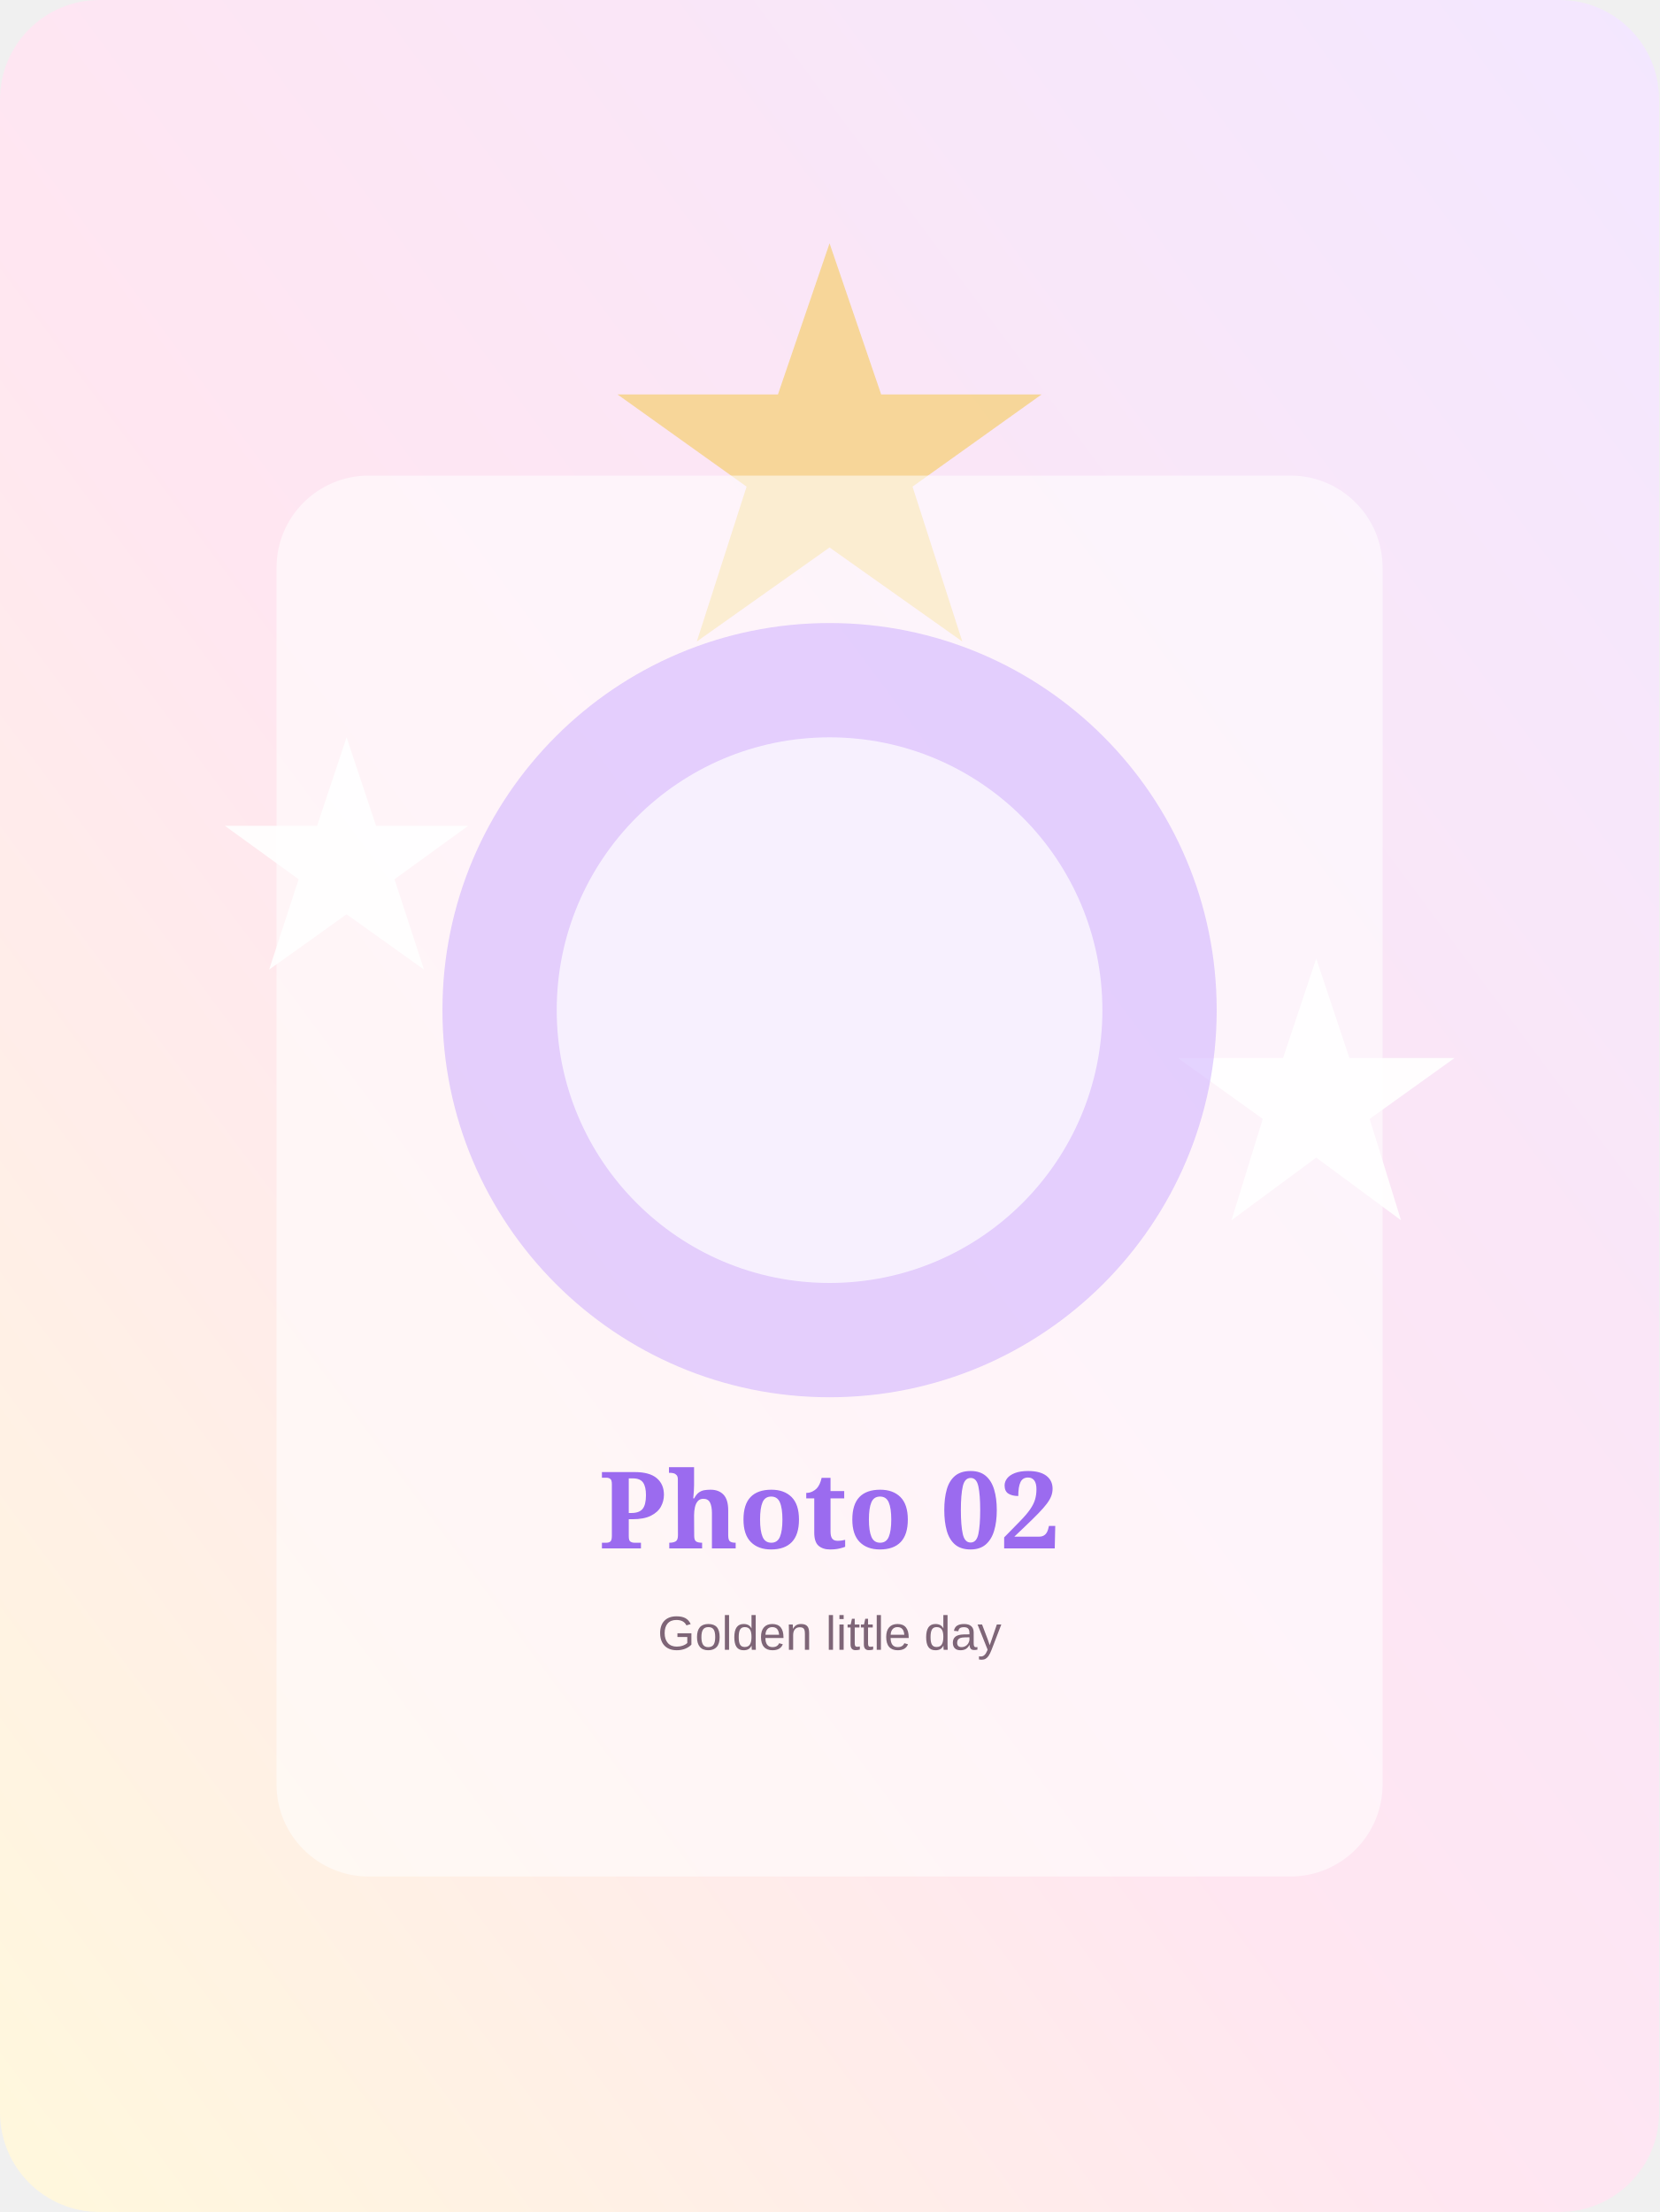
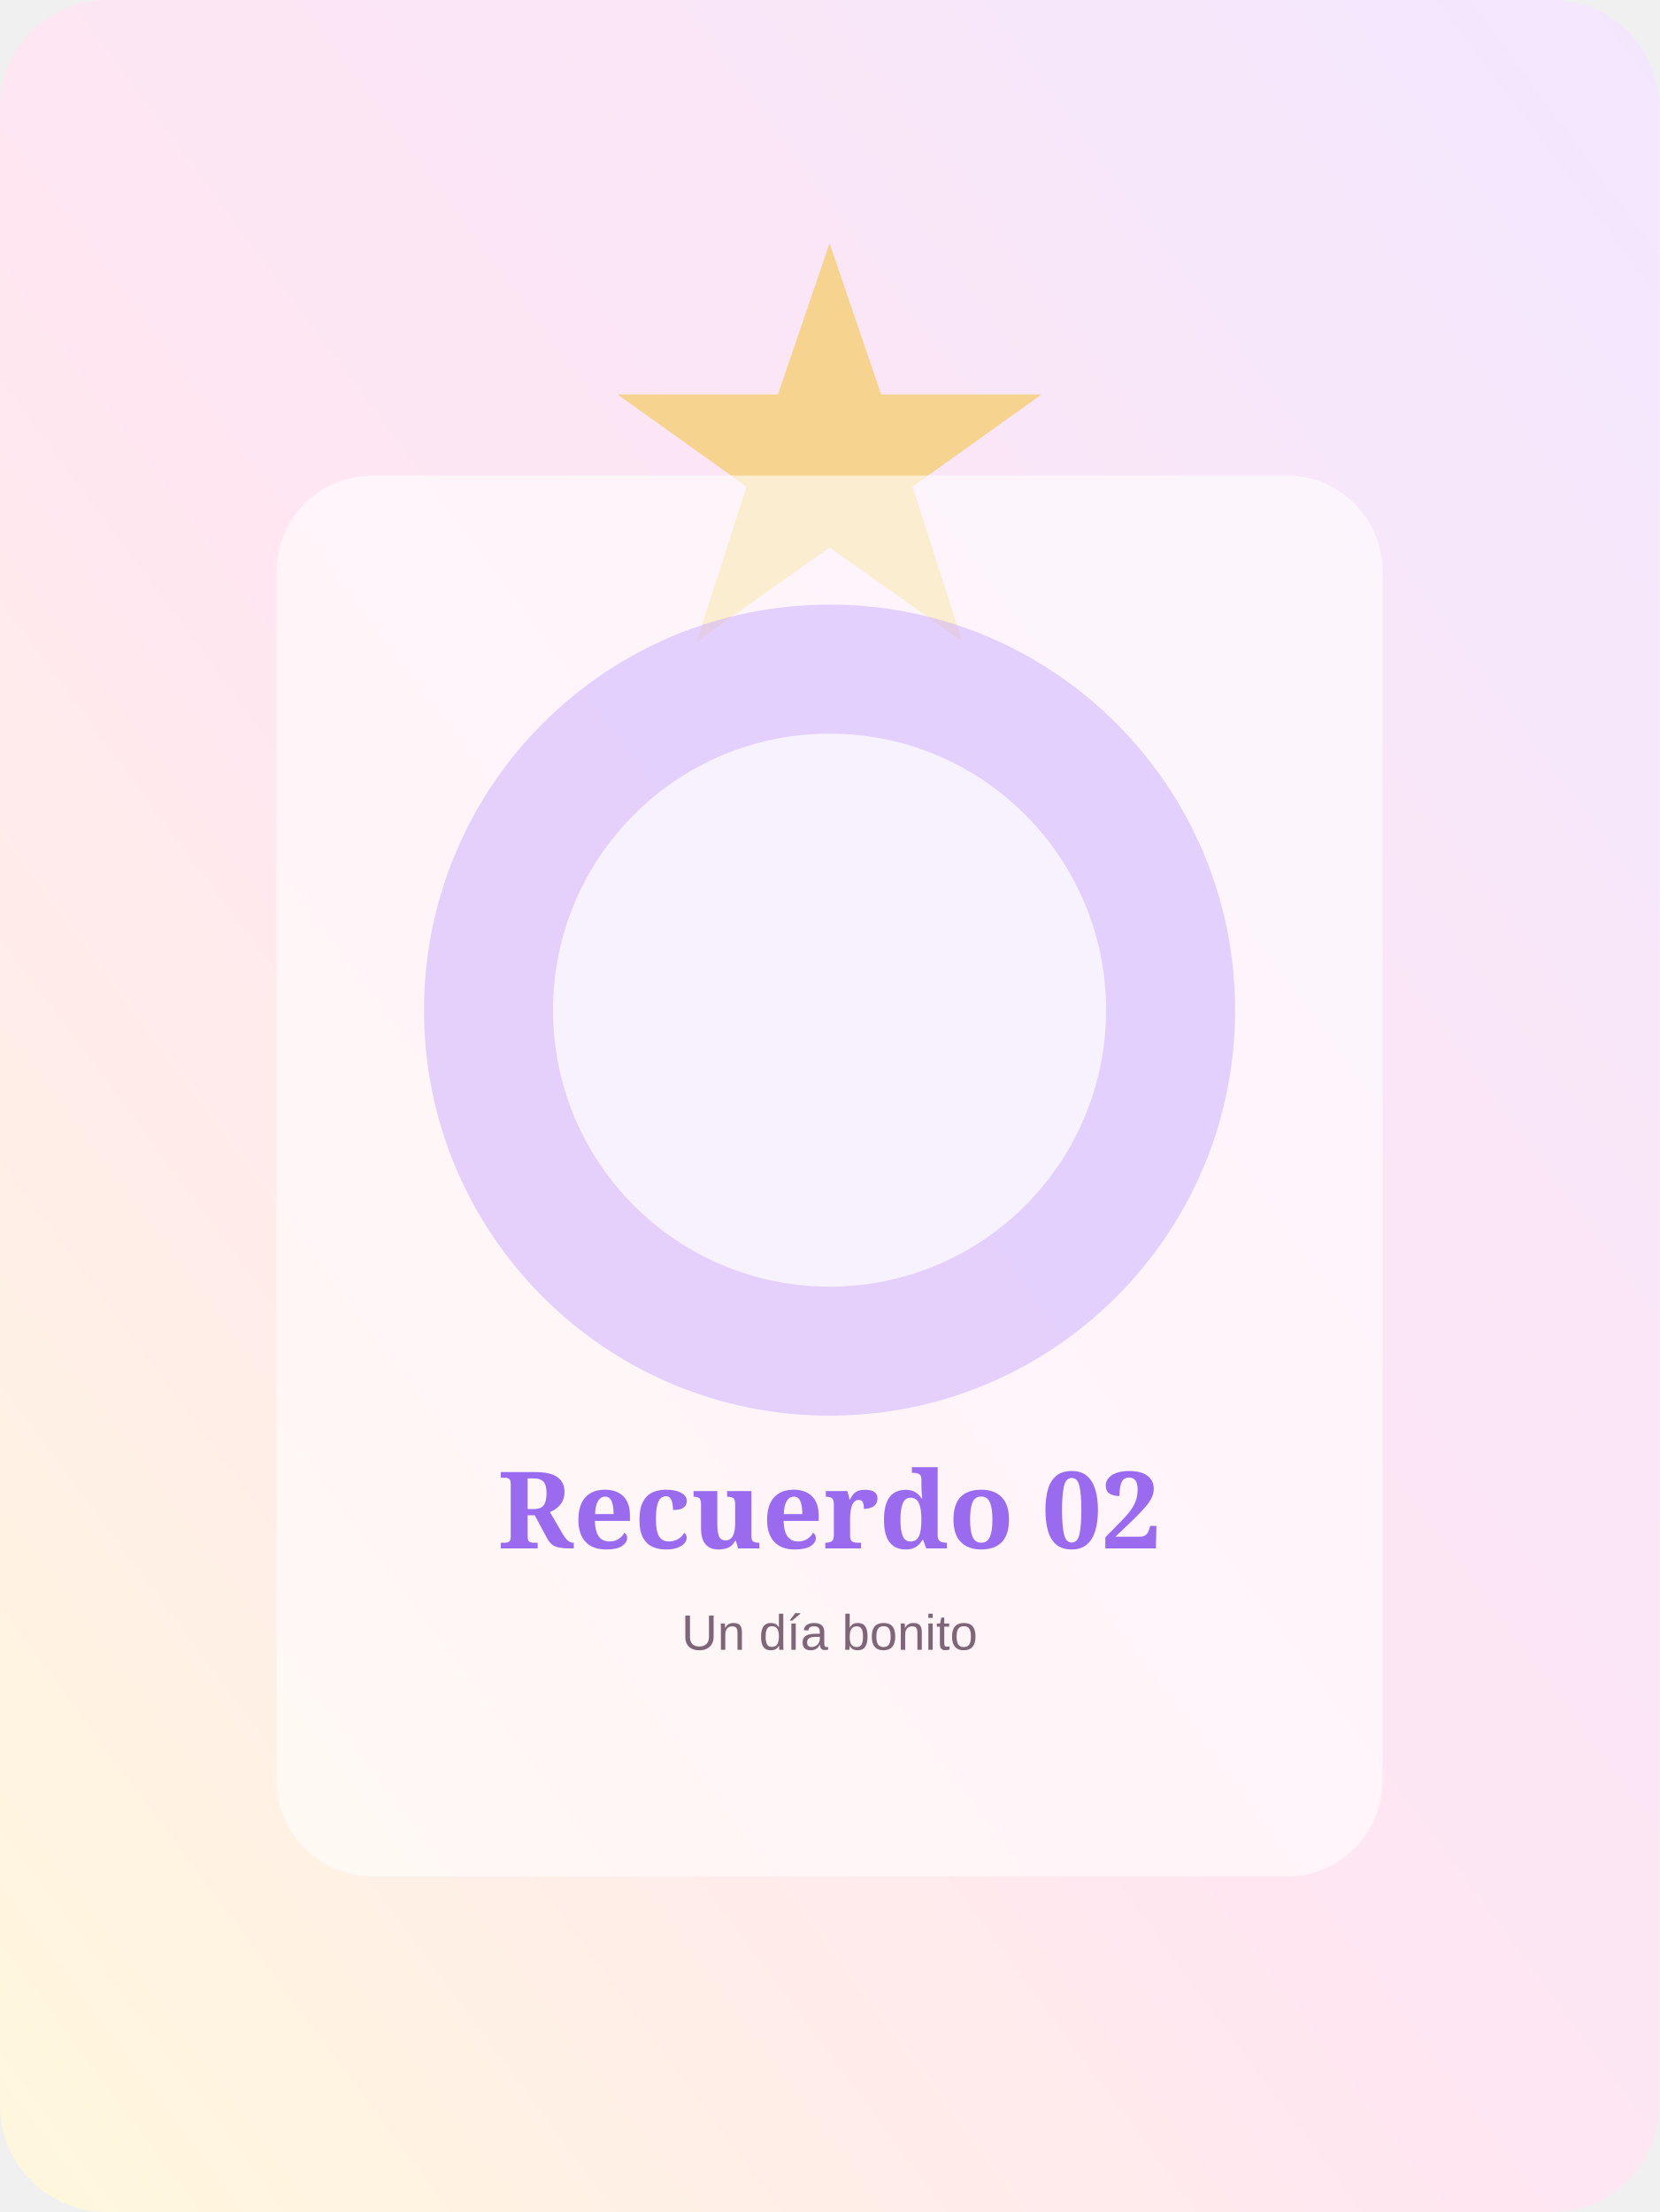
<svg xmlns="http://www.w3.org/2000/svg" viewBox="0 0 900 1200">
  <defs>
    <linearGradient id="g" x1="1" x2="0" y1="0" y2="1">
      <stop stop-color="#f3e7ff" />
      <stop offset=".55" stop-color="#ffe6f1" />
      <stop offset="1" stop-color="#fff8dc" />
    </linearGradient>
  </defs>
-   <rect width="900" height="1200" rx="54" fill="url(#g)" />
-   <g opacity=".9">
-     <path d="M450 132 L478 214 L565 214 L495 264 L522 348 L450 297 L378 348 L405 264 L335 214 L422 214 Z" fill="#f6d48f" />
-     <path d="M188 400 L204 448 L254 448 L214 477 L230 526 L188 496 L146 526 L162 477 L122 448 L172 448 Z" fill="#fff" />
-     <path d="M714 520 L732 574 L789 574 L743 607 L760 662 L714 628 L668 662 L685 607 L639 574 L696 574 Z" fill="#fff" />
-   </g>
-   <rect x="150" y="258" width="600" height="760" rx="50" fill="#fff" opacity=".55" />
-   <circle cx="450" cy="548" r="210" fill="#c9a7ff" opacity=".5" />
-   <circle cx="450" cy="548" r="148" fill="#fff" opacity=".7" />
-   <text x="450" y="840" text-anchor="middle" font-family="Georgia,serif" font-size="58" fill="#9b6bef" font-weight="700">Photo 02</text>
-   <text x="450" y="895" text-anchor="middle" font-family="Arial,sans-serif" font-size="26" fill="#7e6577">Golden little day</text>
+   <rect width="900" height="1200" rx="58" fill="url(#g)" />
+   <path d="M450 132 L478 214 L565 214 L495 264 L522 348 L450 297 L378 348 L405 264 L335 214 L422 214 Z" fill="#f6d48f" />
+   <rect x="150" y="258" width="600" height="760" rx="52" fill="#fff" opacity=".58" />
+   <circle cx="450" cy="548" r="220" fill="#c9a7ff" opacity=".48" />
+   <circle cx="450" cy="548" r="150" fill="#fff" opacity=".72" />
+   <text x="450" y="840" text-anchor="middle" font-family="Georgia,serif" font-size="58" fill="#9b6bef" font-weight="700">Recuerdo 02</text>
+   <text x="450" y="895" text-anchor="middle" font-family="Arial,sans-serif" font-size="27" fill="#7e6577">Un día bonito</text>
</svg>
